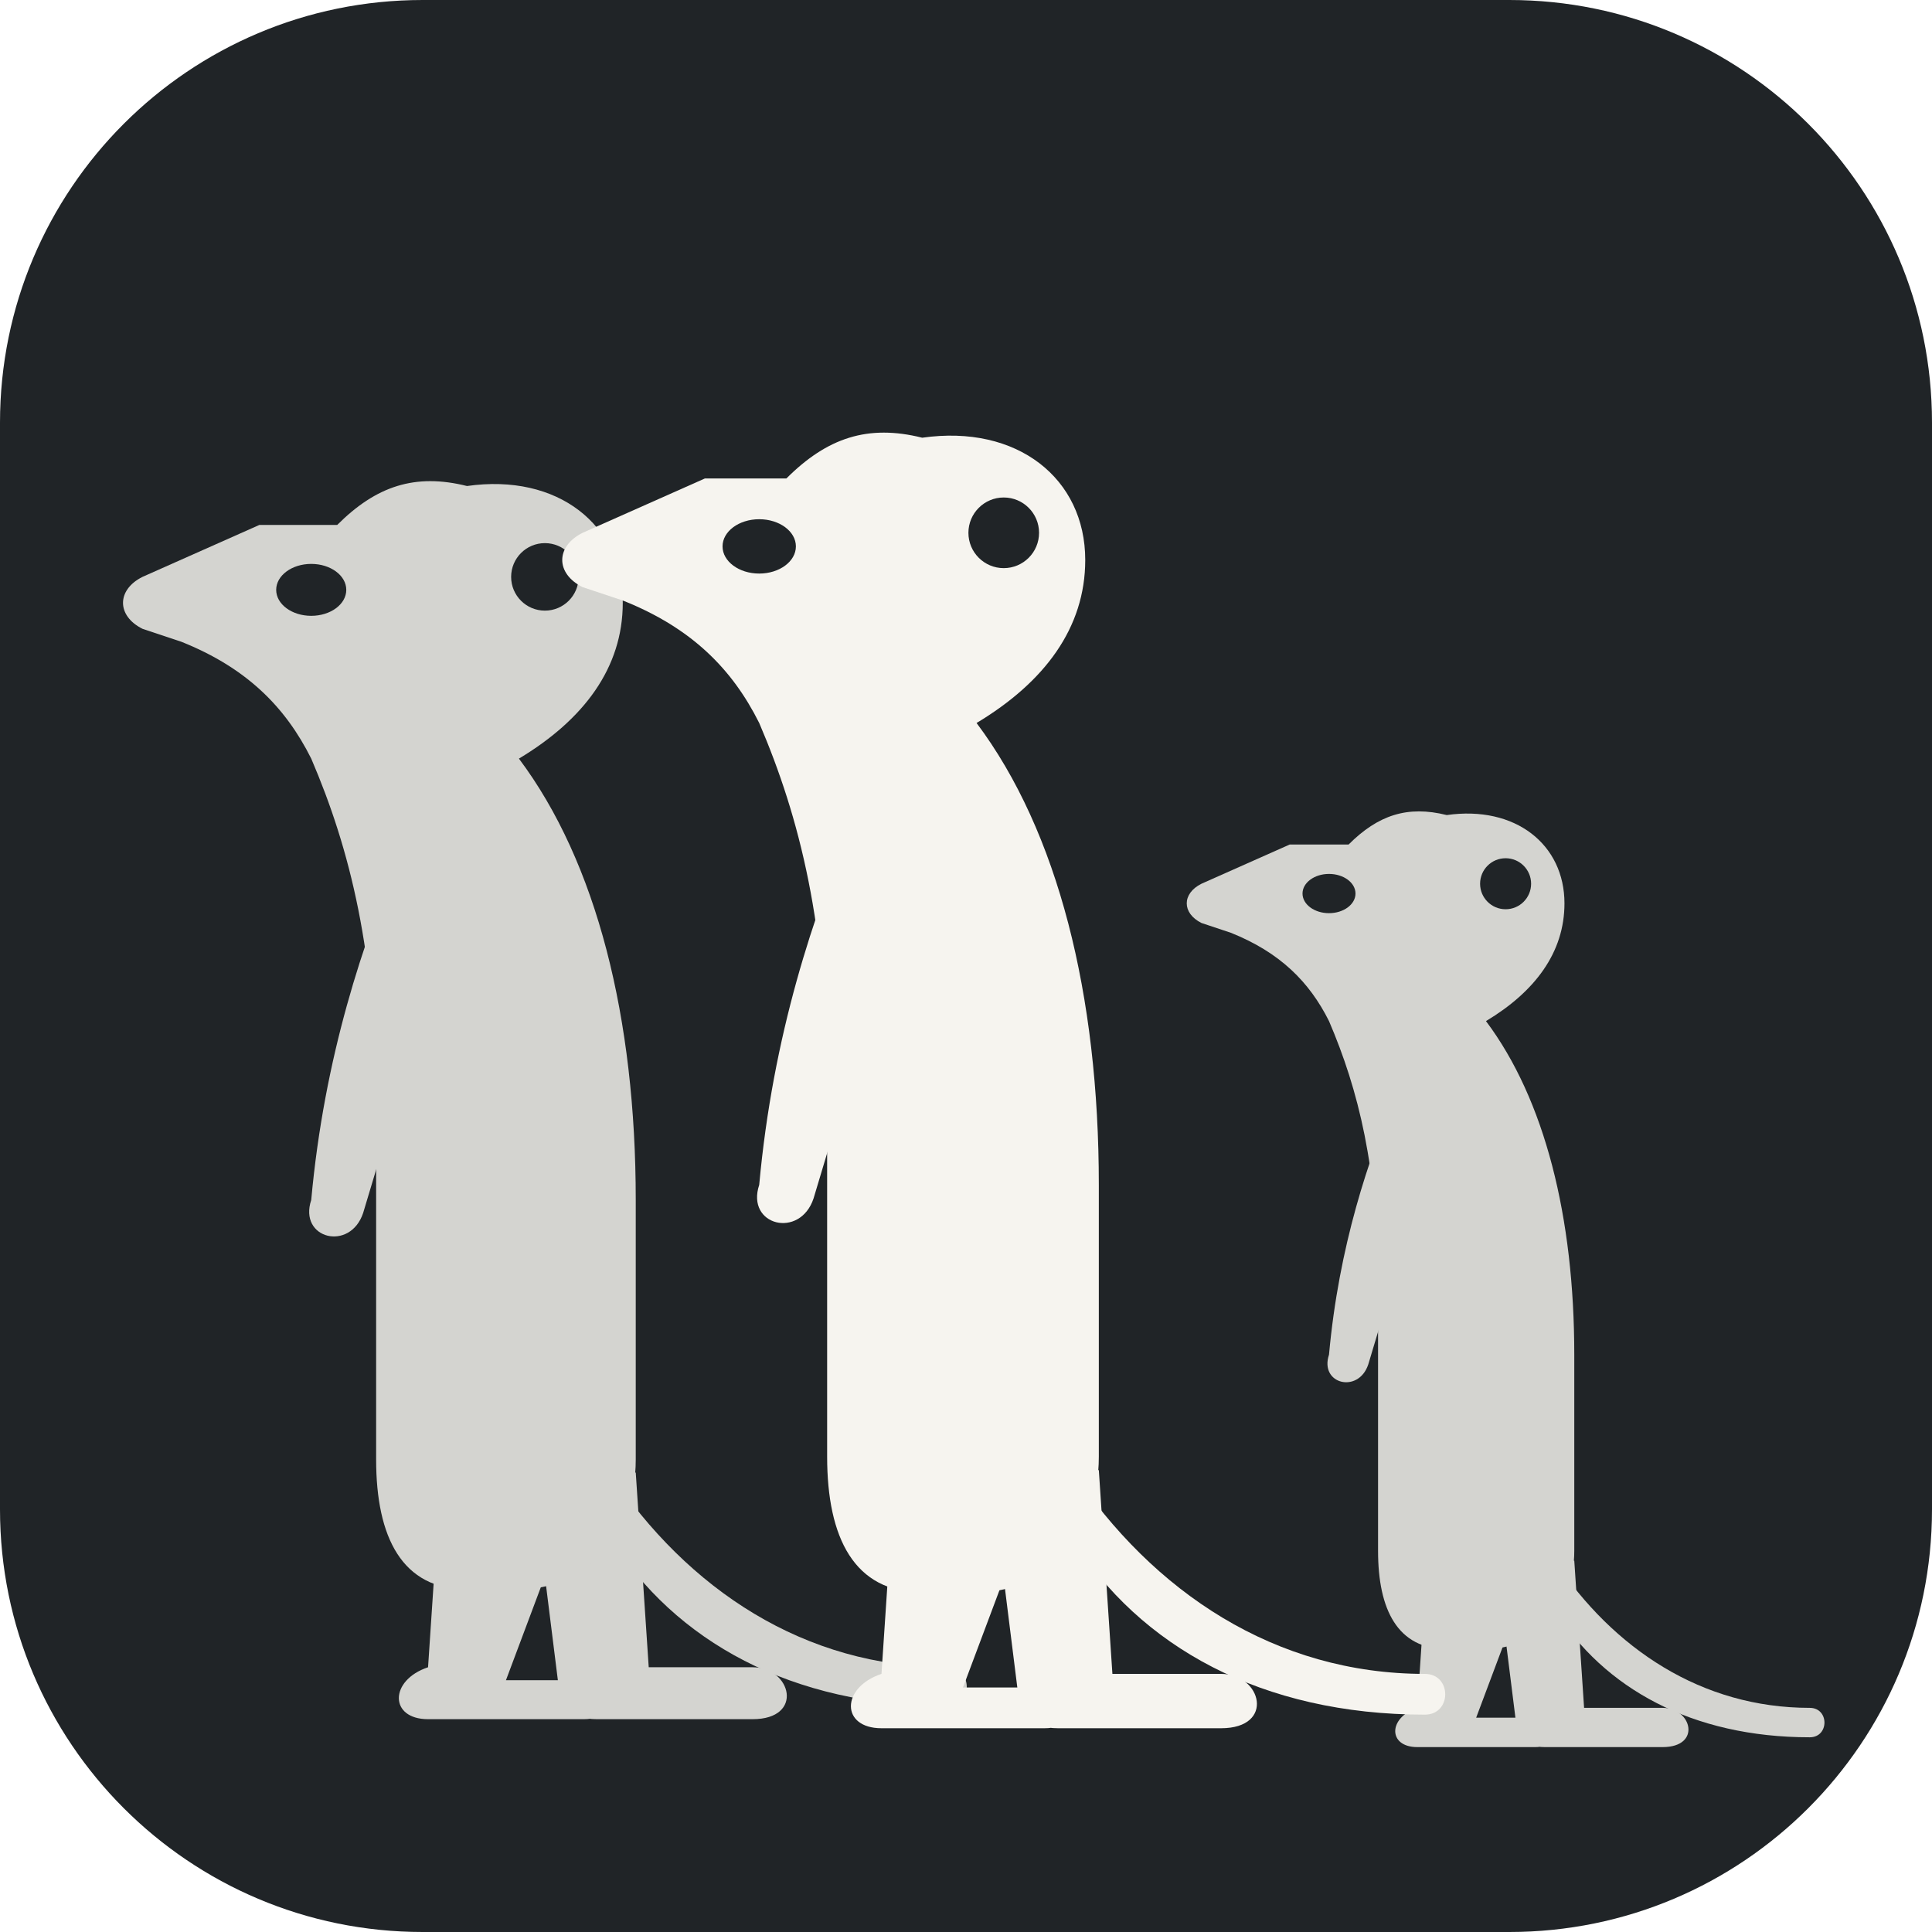
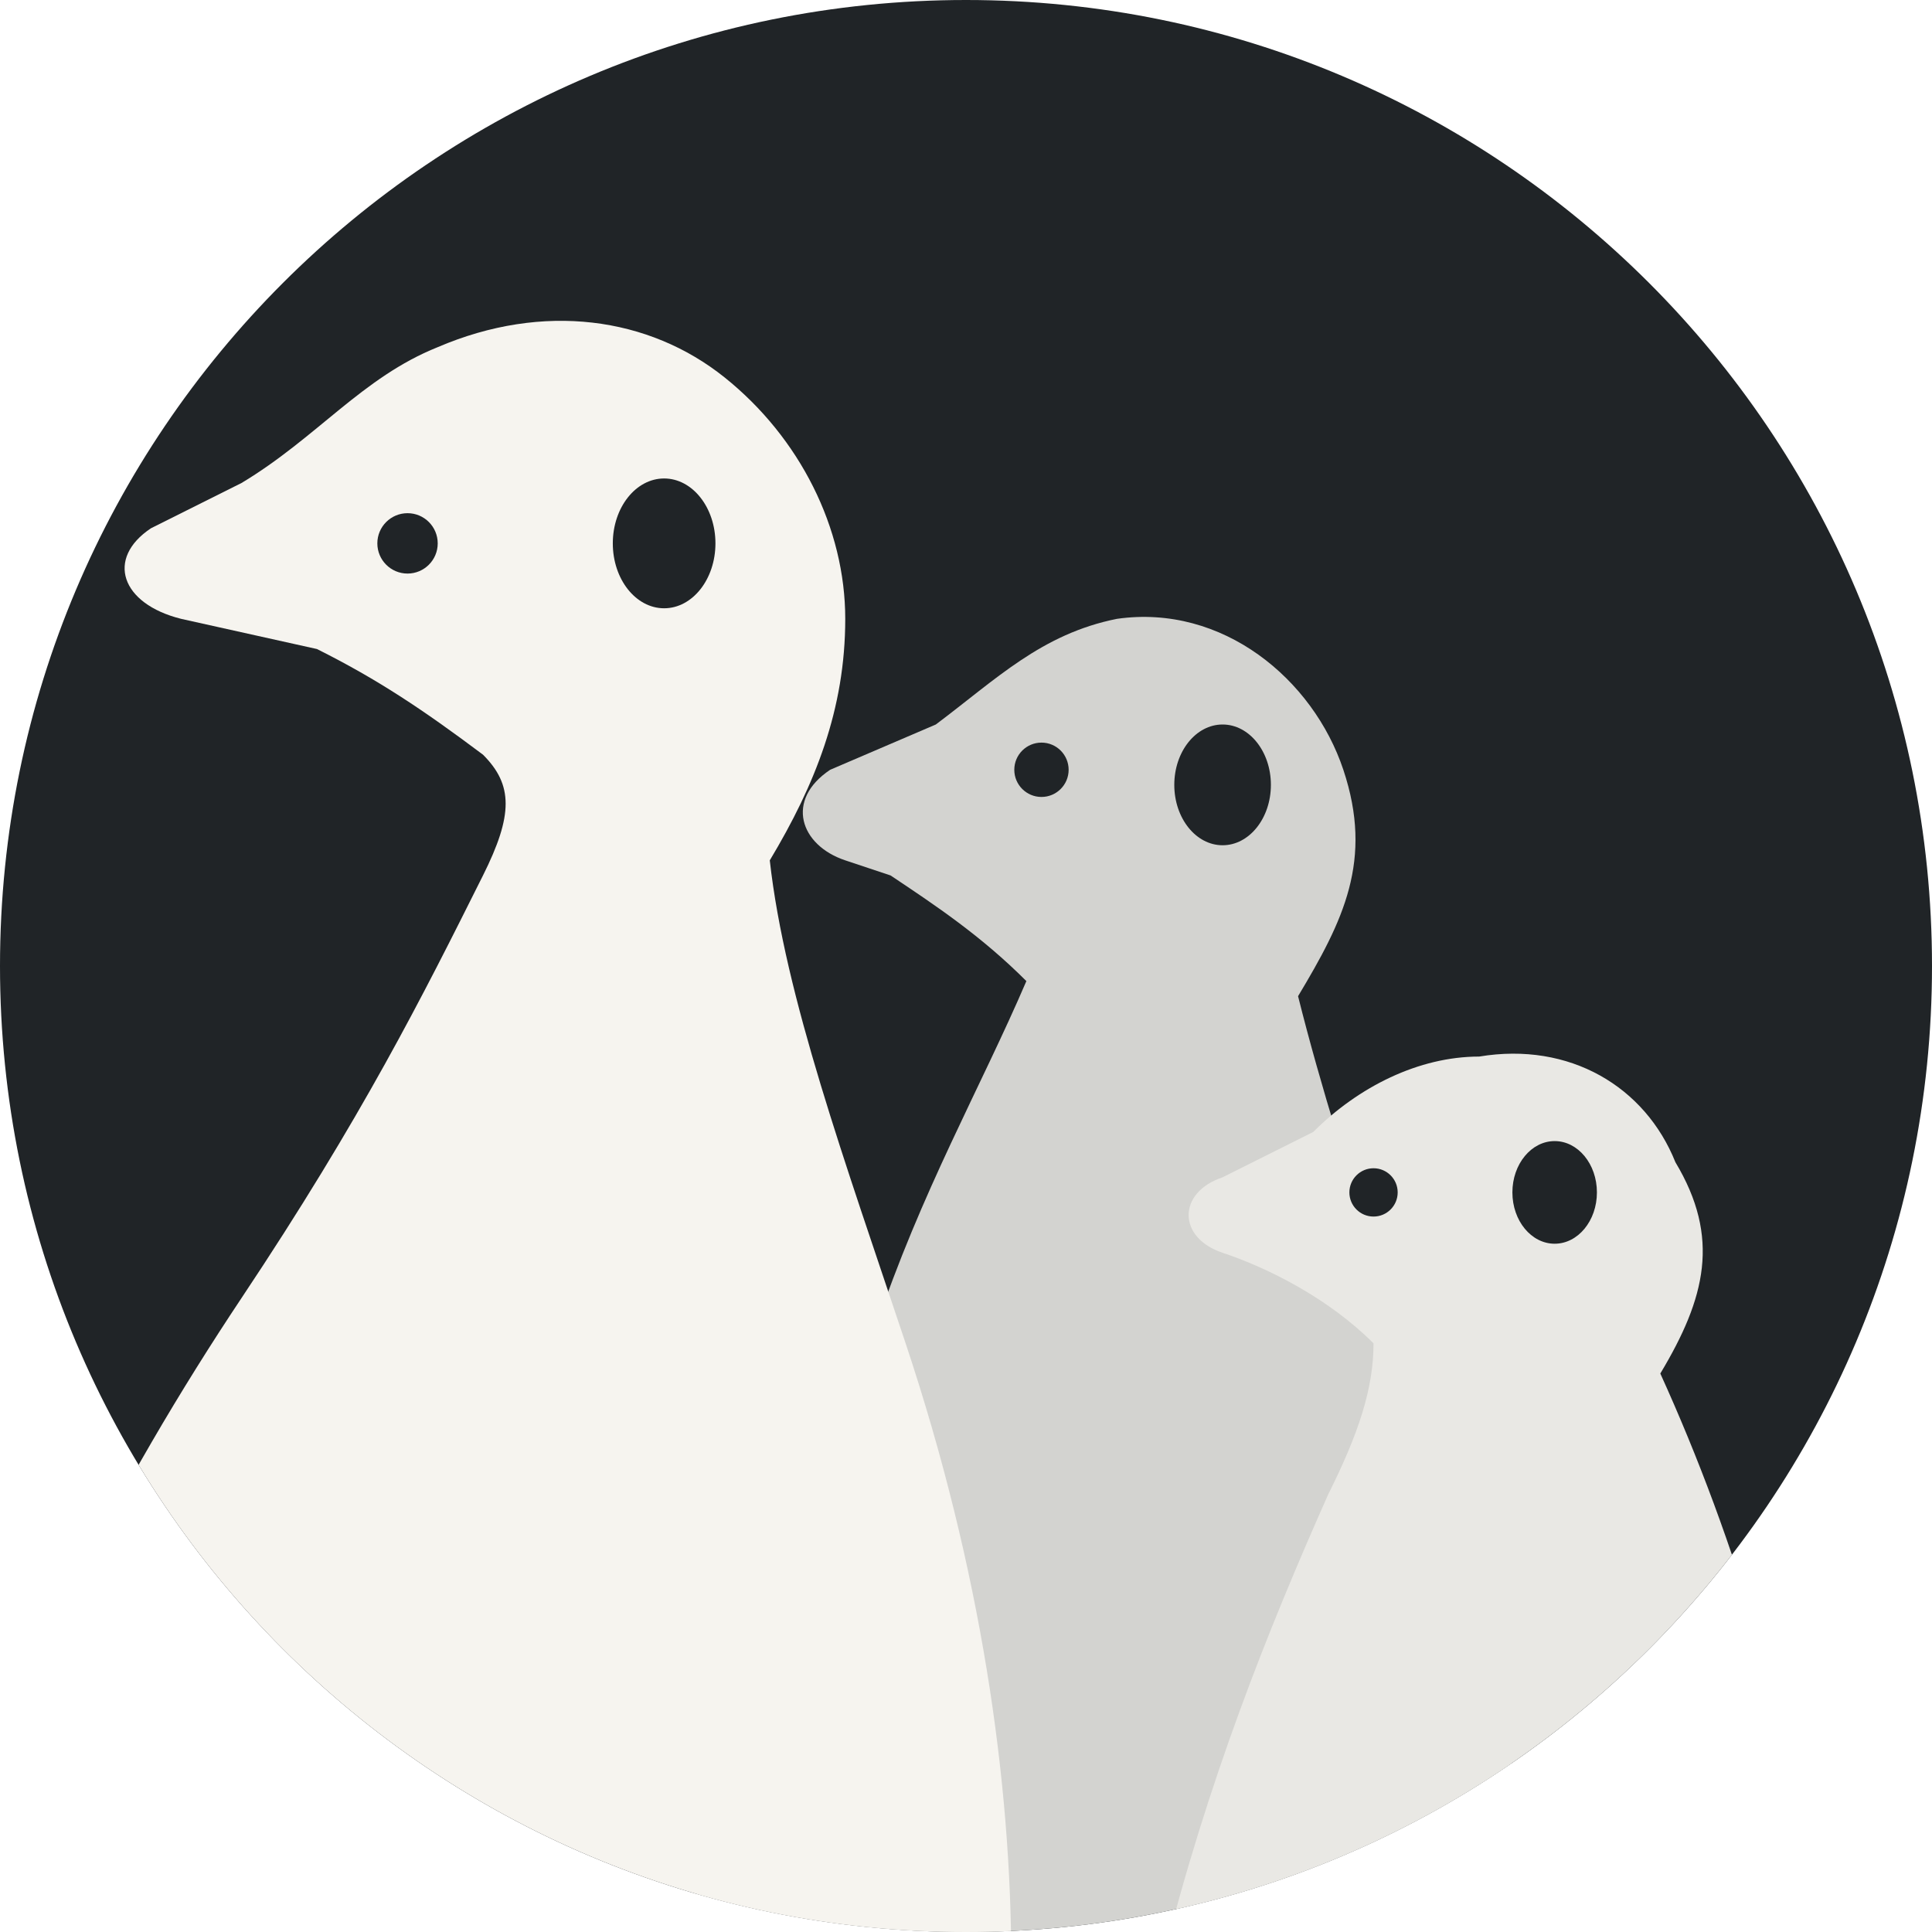
<svg xmlns="http://www.w3.org/2000/svg" viewBox="0 0 128 128" role="img" aria-labelledby="title">
-   <rect width="128" height="128" rx="28" fill="#202427" />
  <defs>
-     <g id="sentinel">
-       <path d="M40 96c6 9 15 15 26 15 2 0 2 3 0 3-12 0-21-5-26-13Z" />
-       <path d="M27 96h15l1 15h8c3 0 4 4 0 4H39c-2 0-3-1-3-3l-1-8-3 8h6c2 0 3 3 0 3H26c-3 0-3-3 0-4Z" />
-       <path d="M29 20c7-1 12 3 12 9 0 5-3 9-8 12 6 8 9 20 9 34v20c0 6-4 10-9 10h-4c-5 0-7-4-7-10V68c0-12-2-20-5-27-2-4-5-7-10-9l-3-1c-2-1-2-3 0-4l9-4h6c3-3 6-4 10-3Z" />
-       <path d="M24 48c-3 7-6 16-7 27-1 3 3 4 4 1l6-20Z" />
-       <circle cx="35" cy="27" r="2.6" fill="#202427" />
-       <ellipse cx="17" cy="28" rx="2.7" ry="2" fill="#202427" />
-     </g>
+     <clipPath id="badge">
+       <circle cx="64" cy="64" r="64" />
+     </clipPath>
  </defs>
-   <use href="#sentinel" transform="translate(77 41) scale(.65)" fill="#D4D4D0" />
-   <use href="#sentinel" transform="translate(6 15) scale(.86)" fill="#D4D4D0" />
-   <use href="#sentinel" transform="translate(35 11) scale(.9)" fill="#F6F4EF" />
+   <circle cx="64" cy="64" r="64" fill="#202427" />
+   <g clip-path="url(#badge)">
+     <path fill="#D3D3D0" d="M45 130c4-16 8-29 13-42 3-9 7-16 10-23-3-3-6-5-9-7l-3-1c-3-1-4-4-1-6l7-3c4-3 7-6 12-7 7-1 13 4 15 10 2 6 0 10-3 15 3 12 8 25 12 39 2 10 3 18 4 25Z" />
+     <ellipse cx="81" cy="52" rx="3.2" ry="4" fill="#202427" />
+     <circle cx="69" cy="51" r="1.8" fill="#202427" />
+     <path fill="#F6F4EF" d="M-5 130C0 113 8 98 16 86c8-12 12-20 16-28 2-4 2-6 0-8-4-3-7-5-11-7l-9-2c-4-1-5-4-2-6l6-3c5-3 8-7 13-9 7-3 14-2 19 2 5 4 8 10 8 16 0 6-2 11-5 16 1 9 5 20 9 32 5 15 7 29 7 41Z" />
+     <ellipse cx="44" cy="36" rx="3.4" ry="4.3" fill="#202427" />
+     <circle cx="27" cy="36" r="2" fill="#202427" />
+     <path fill="#E9E8E4" d="M77 130c3-12 7-22 11-31 2-4 3-7 3-10-3-3-7-5-10-6-3-1-3-4 0-5l6-3c3-3 7-5 11-5 6-1 11 2 13 7 3 5 2 9-1 14 5 11 9 24 11 39Z" />
+     <ellipse cx="103" cy="79" rx="2.8" ry="3.4" fill="#202427" />
+     <circle cx="91" cy="79" r="1.6" fill="#202427" />
+   </g>
</svg>
